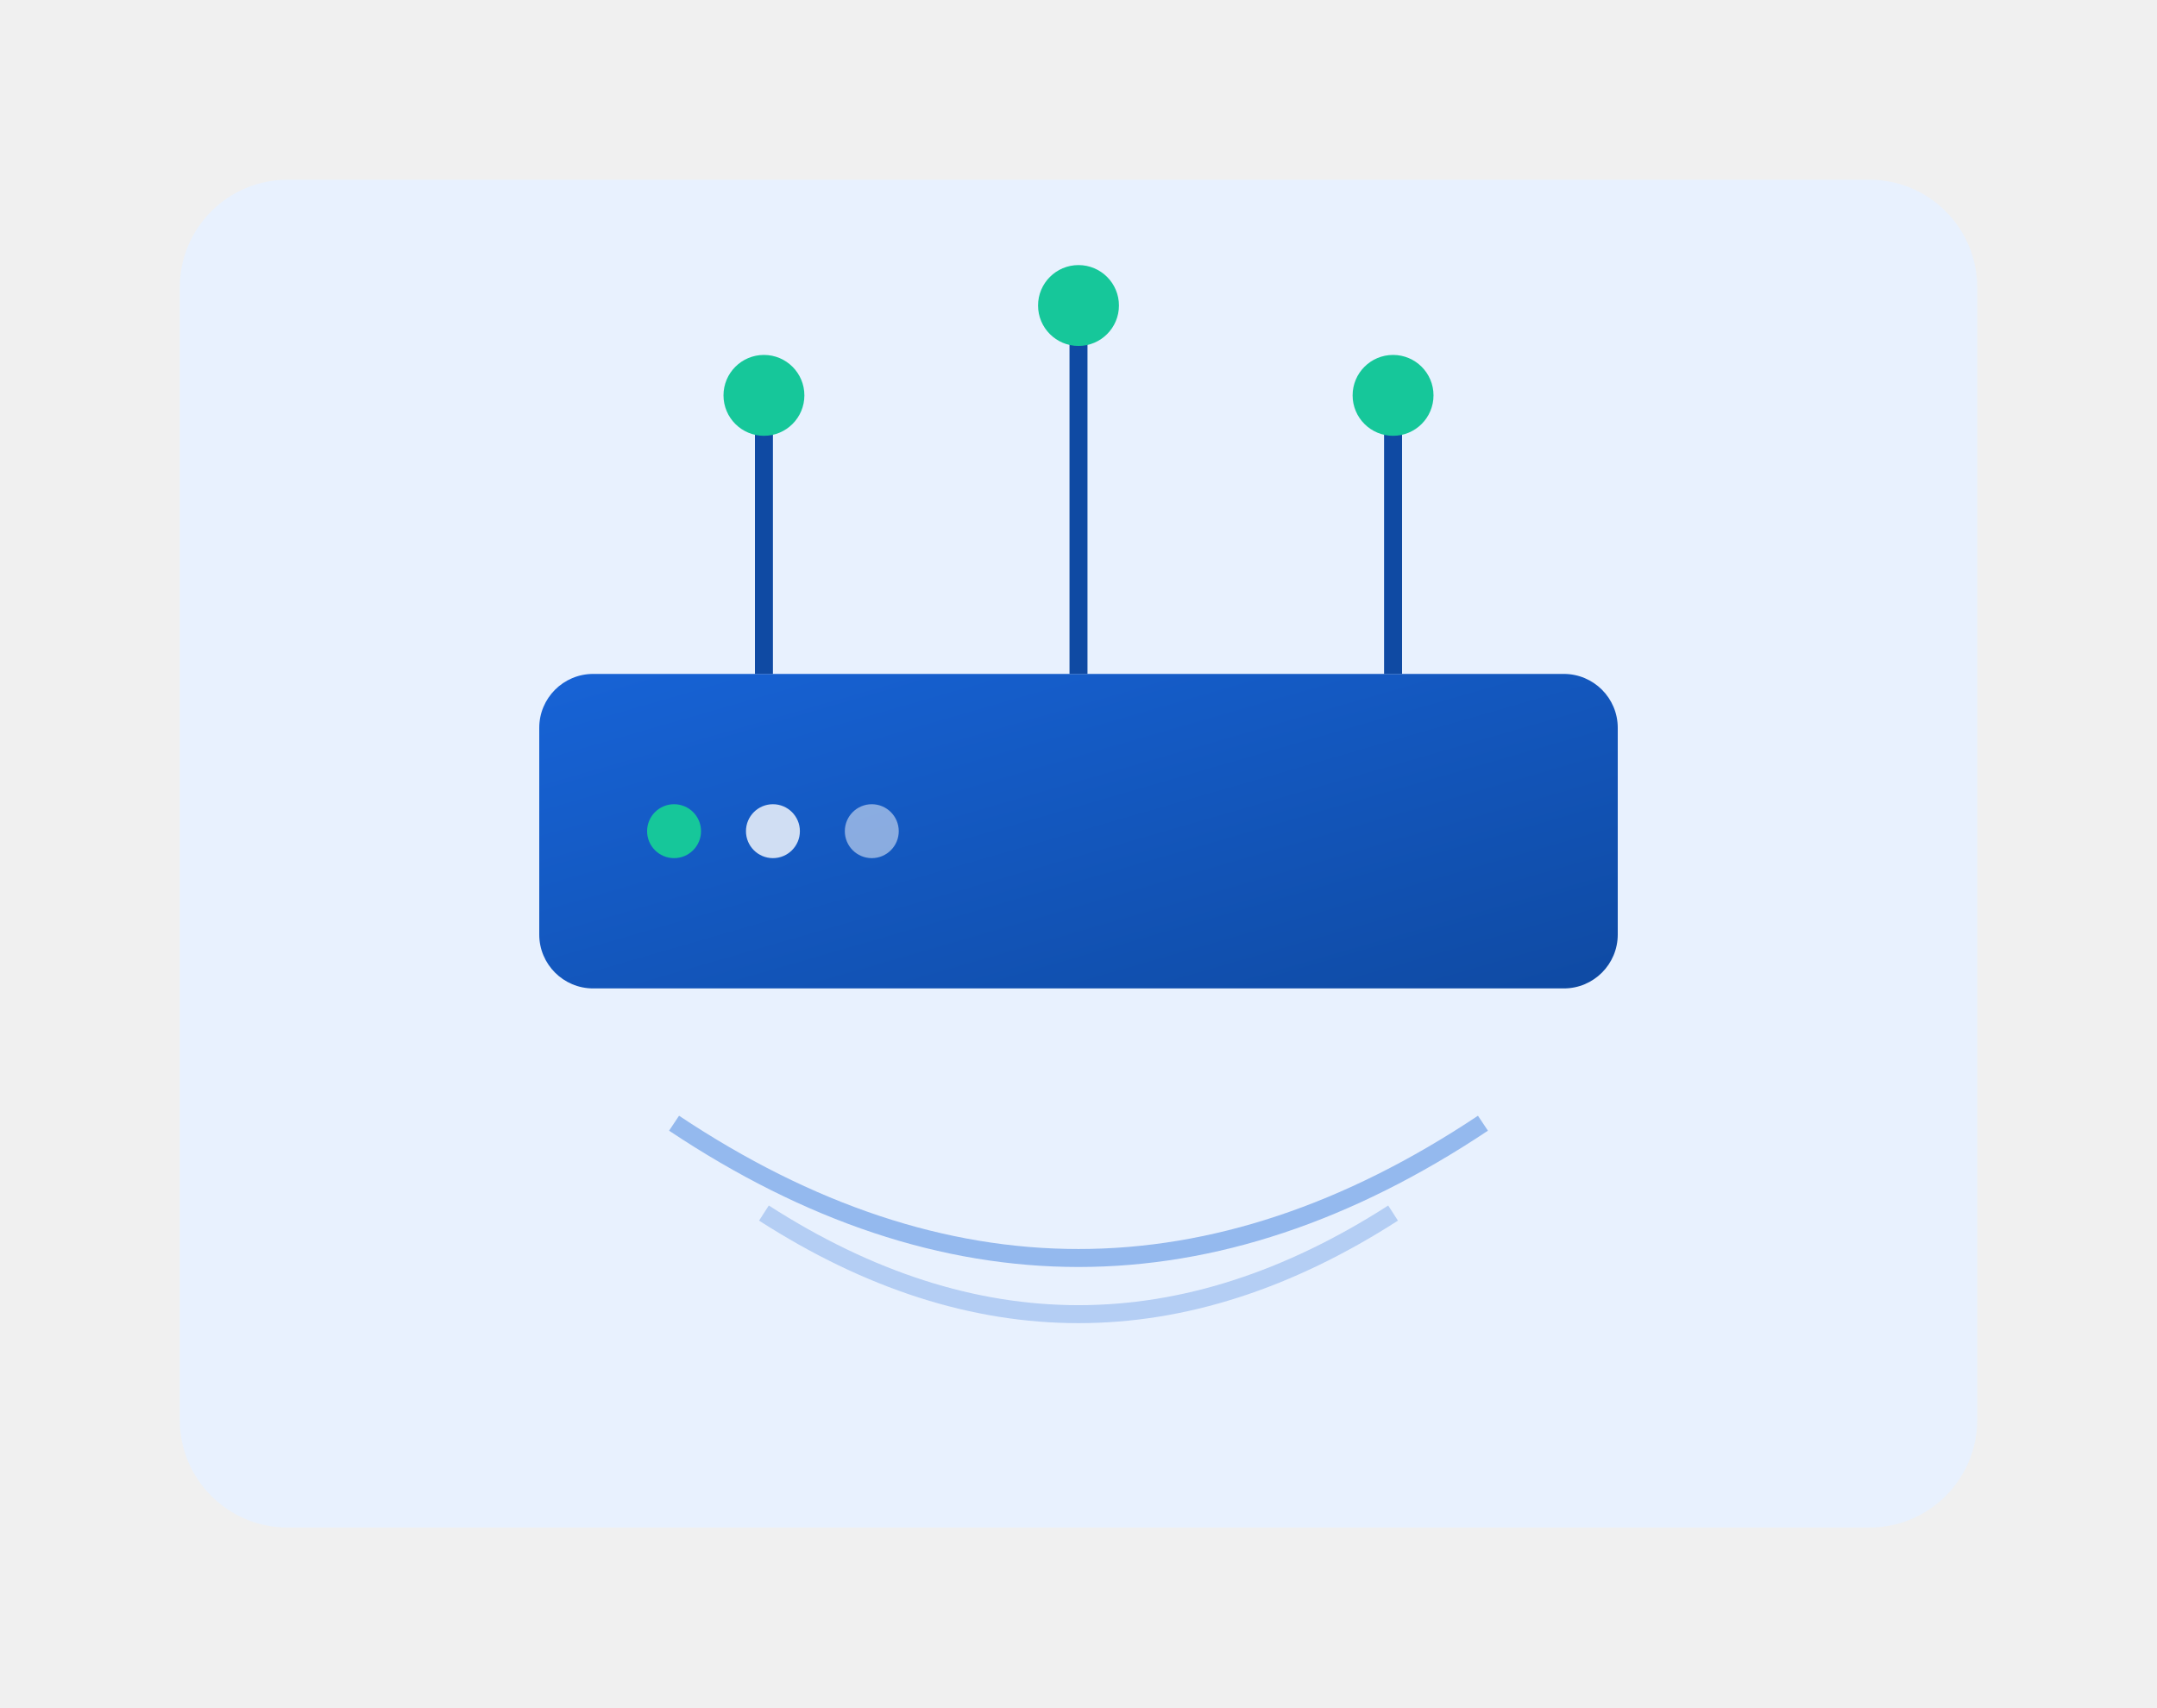
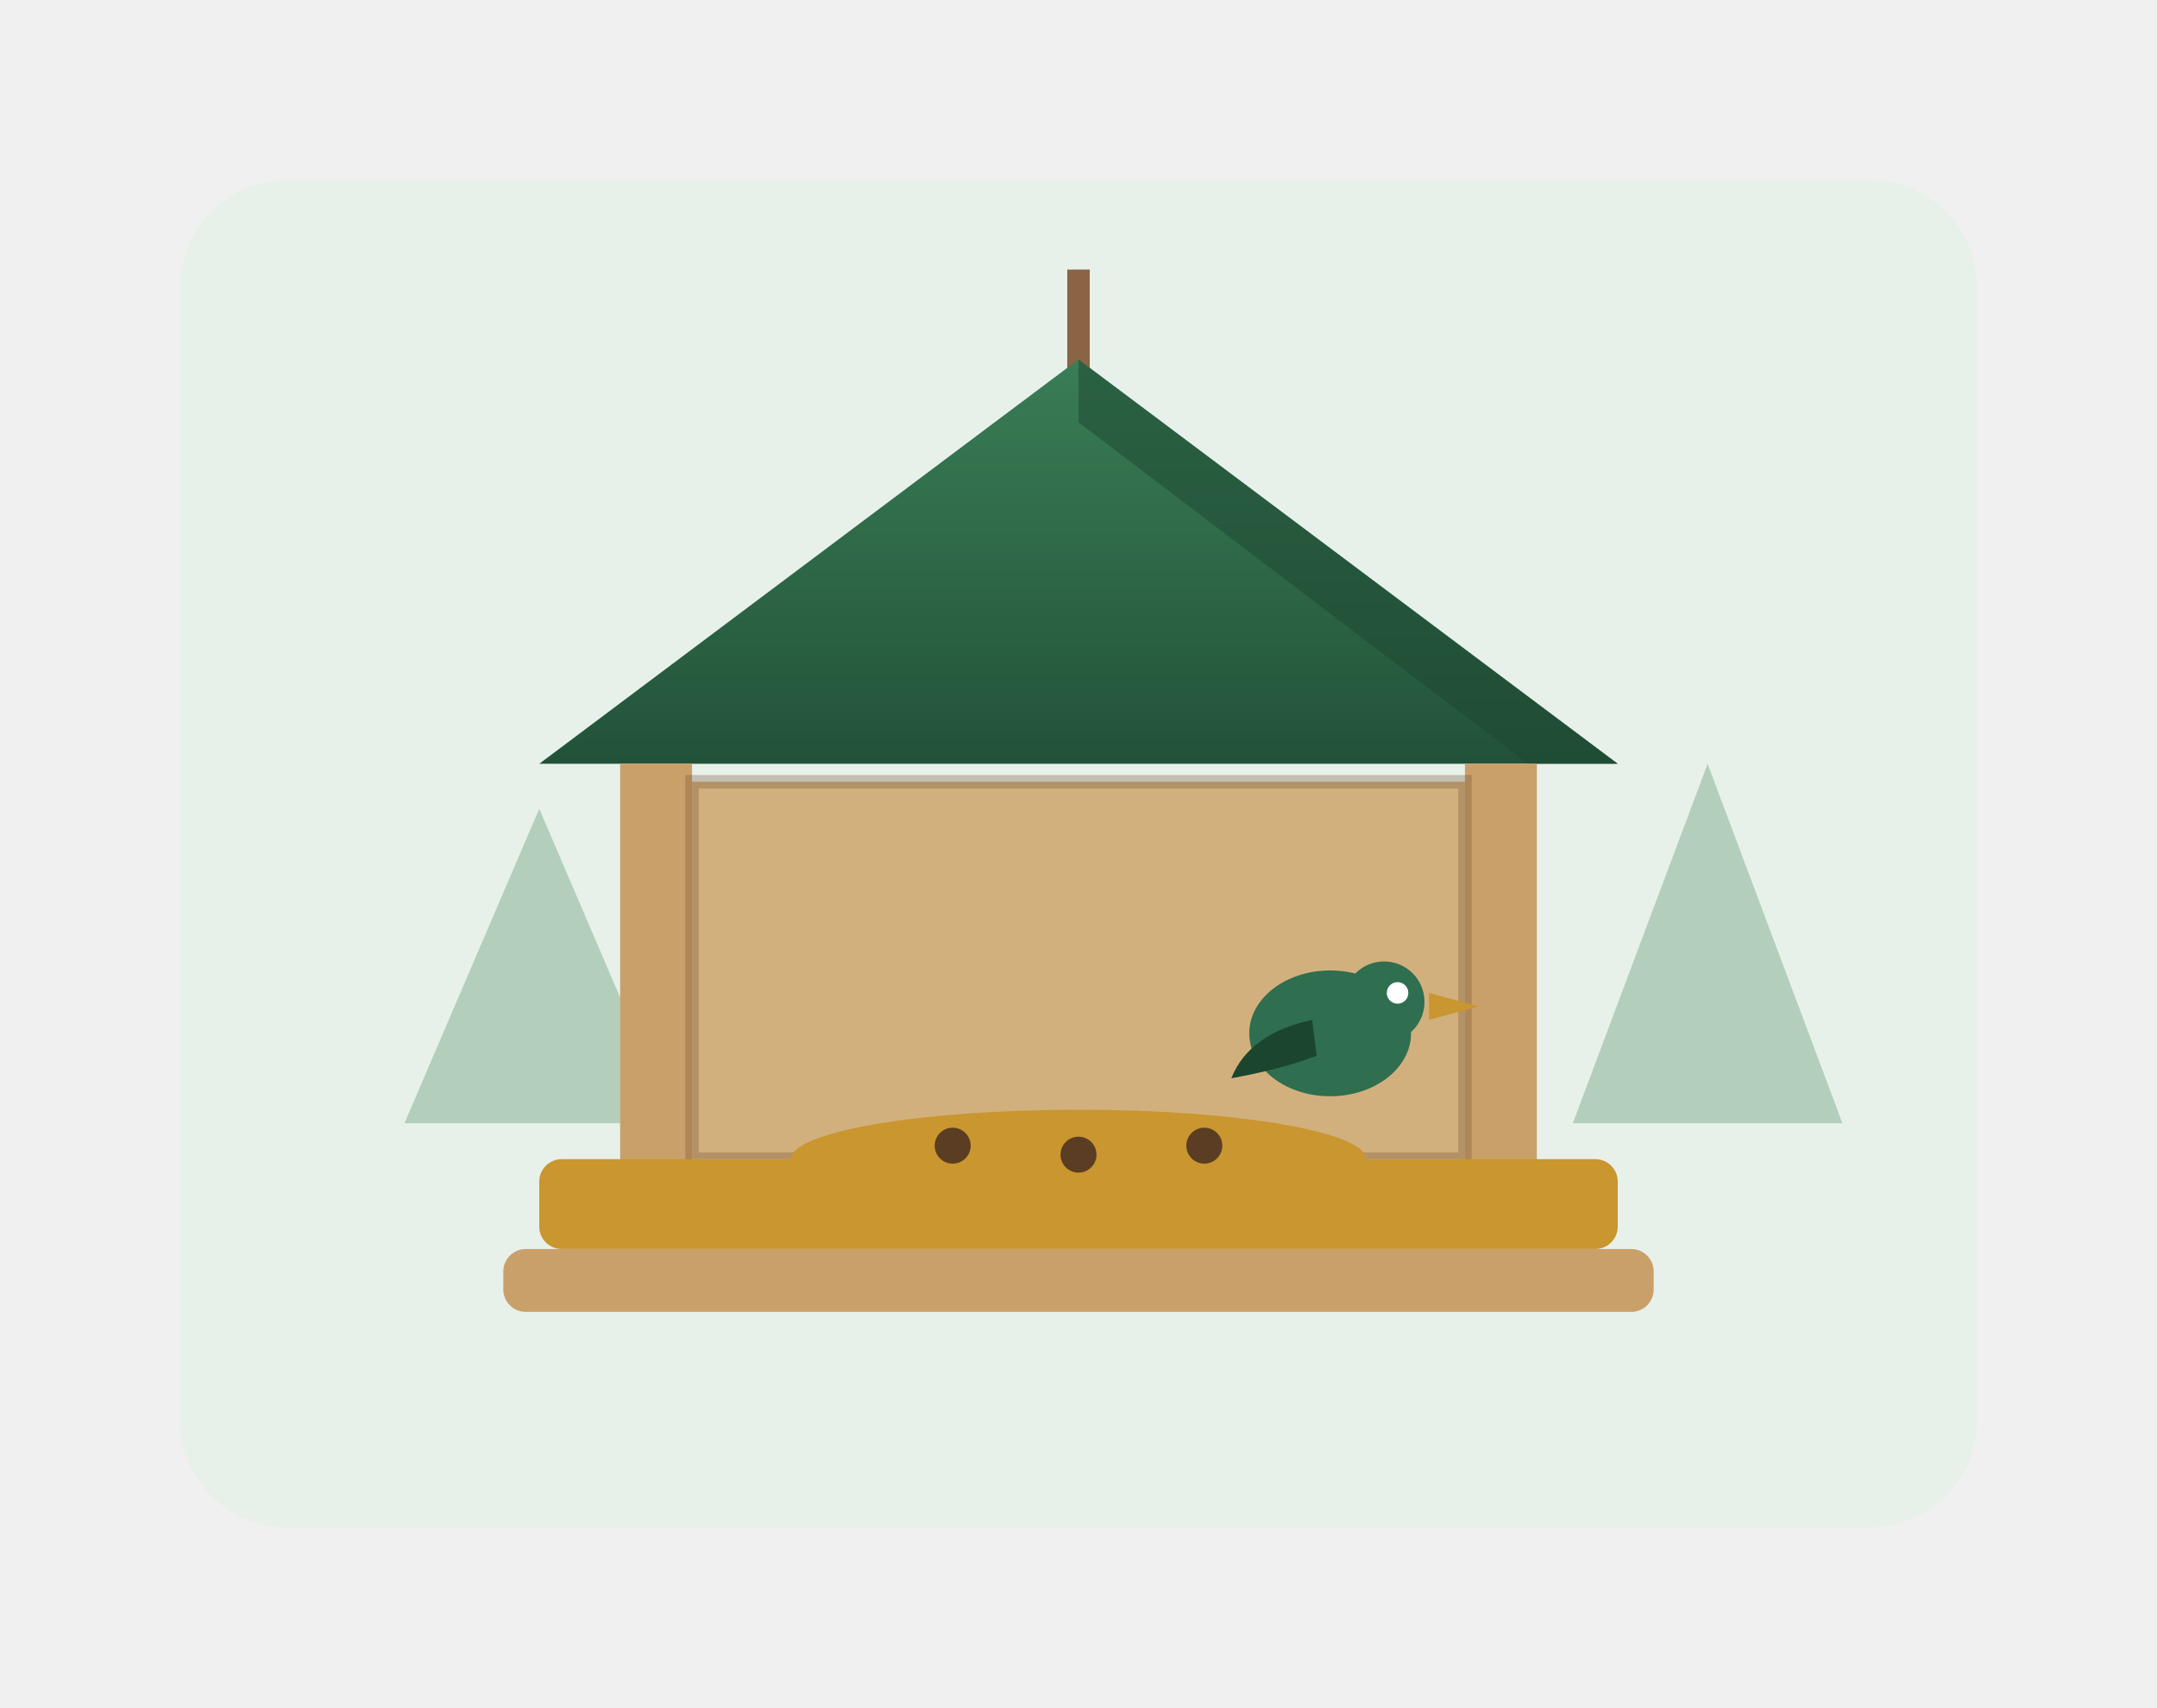
<svg xmlns="http://www.w3.org/2000/svg" viewBox="0 0 480 380" fill="none">
  <defs>
-     <linearGradient id="hb" x1="0" y1="0" x2="1" y2="1">
-       <stop offset="0" stop-color="#1763d6" />
-       <stop offset="1" stop-color="#0f4aa3" />
+     <linearGradient id="roof" x1="0" y1="0" x2="0" y2="1">
+       <stop offset="0" stop-color="#3a7d56" />
+       <stop offset="1" stop-color="#225239" />
    </linearGradient>
  </defs>
-   <rect x="40" y="40" width="400" height="300" rx="24" fill="#e8f1fe" />
-   <rect x="120" y="150" width="240" height="70" rx="12" fill="url(#hb)" />
-   <circle cx="150" cy="185" r="6" fill="#16c79a" />
-   <circle cx="172" cy="185" r="6" fill="#fff" opacity=".8" />
-   <circle cx="194" cy="185" r="6" fill="#fff" opacity=".5" />
-   <line x1="170" y1="150" x2="170" y2="90" stroke="#0f4aa3" stroke-width="4" />
-   <line x1="240" y1="150" x2="240" y2="70" stroke="#0f4aa3" stroke-width="4" />
-   <line x1="310" y1="150" x2="310" y2="90" stroke="#0f4aa3" stroke-width="4" />
-   <circle cx="170" cy="88" r="9" fill="#16c79a" />
-   <circle cx="240" cy="68" r="9" fill="#16c79a" />
-   <circle cx="310" cy="88" r="9" fill="#16c79a" />
-   <path d="M150 250 q90 60 180 0" stroke="#1763d6" stroke-width="4" opacity=".4" fill="none" />
-   <path d="M170 270 q70 45 140 0" stroke="#1763d6" stroke-width="4" opacity=".25" fill="none" />
+   <rect x="40" y="40" width="400" height="300" rx="24" fill="#e7f1ea" />
+   <polygon points="90,250 120,180 150,250" fill="#7fae8c" opacity=".5" />
+   <polygon points="350,250 380,170 410,250" fill="#7fae8c" opacity=".5" />
+   <line x1="240" y1="60" x2="240" y2="96" stroke="#8a6444" stroke-width="5" />
+   <polygon points="240,80 360,170 120,170" fill="url(#roof)" />
+   <polygon points="240,80 360,170 340,170 240,94" fill="#1c4530" opacity=".5" />
+   <rect x="138" y="170" width="16" height="92" fill="#caa06a" />
+   <rect x="326" y="170" width="16" height="92" fill="#caa06a" />
+   <rect x="154" y="174" width="172" height="84" fill="#d2b07d" />
+   <rect x="154" y="174" width="172" height="84" fill="none" stroke="#6b4a2f" stroke-width="3" opacity=".3" />
+   <rect x="120" y="258" width="240" height="20" rx="5" fill="#c9962f" />
+   <rect x="112" y="278" width="256" height="14" rx="5" fill="#caa06a" />
+   <ellipse cx="240" cy="258" rx="64" ry="11" fill="#c9962f" />
+   <circle cx="212" cy="255" r="4" fill="#5a3d22" />
+   <circle cx="240" cy="257" r="4" fill="#5a3d22" />
+   <circle cx="268" cy="255" r="4" fill="#5a3d22" />
+   <g transform="translate(296,230)">
+     <ellipse cx="0" cy="0" rx="18" ry="14" fill="#2f6e4f" />
+     <circle cx="12" cy="-7" r="9" fill="#2f6e4f" />
+     <circle cx="15" cy="-9" r="2.4" fill="#fff" />
+     <polygon points="22,-9 33,-6 22,-3" fill="#c9962f" />
+     <path d="M-4,-3 q-14,3 -18,13 q11,-2 19,-5 z" fill="#1c4530" />
+   </g>
</svg>
